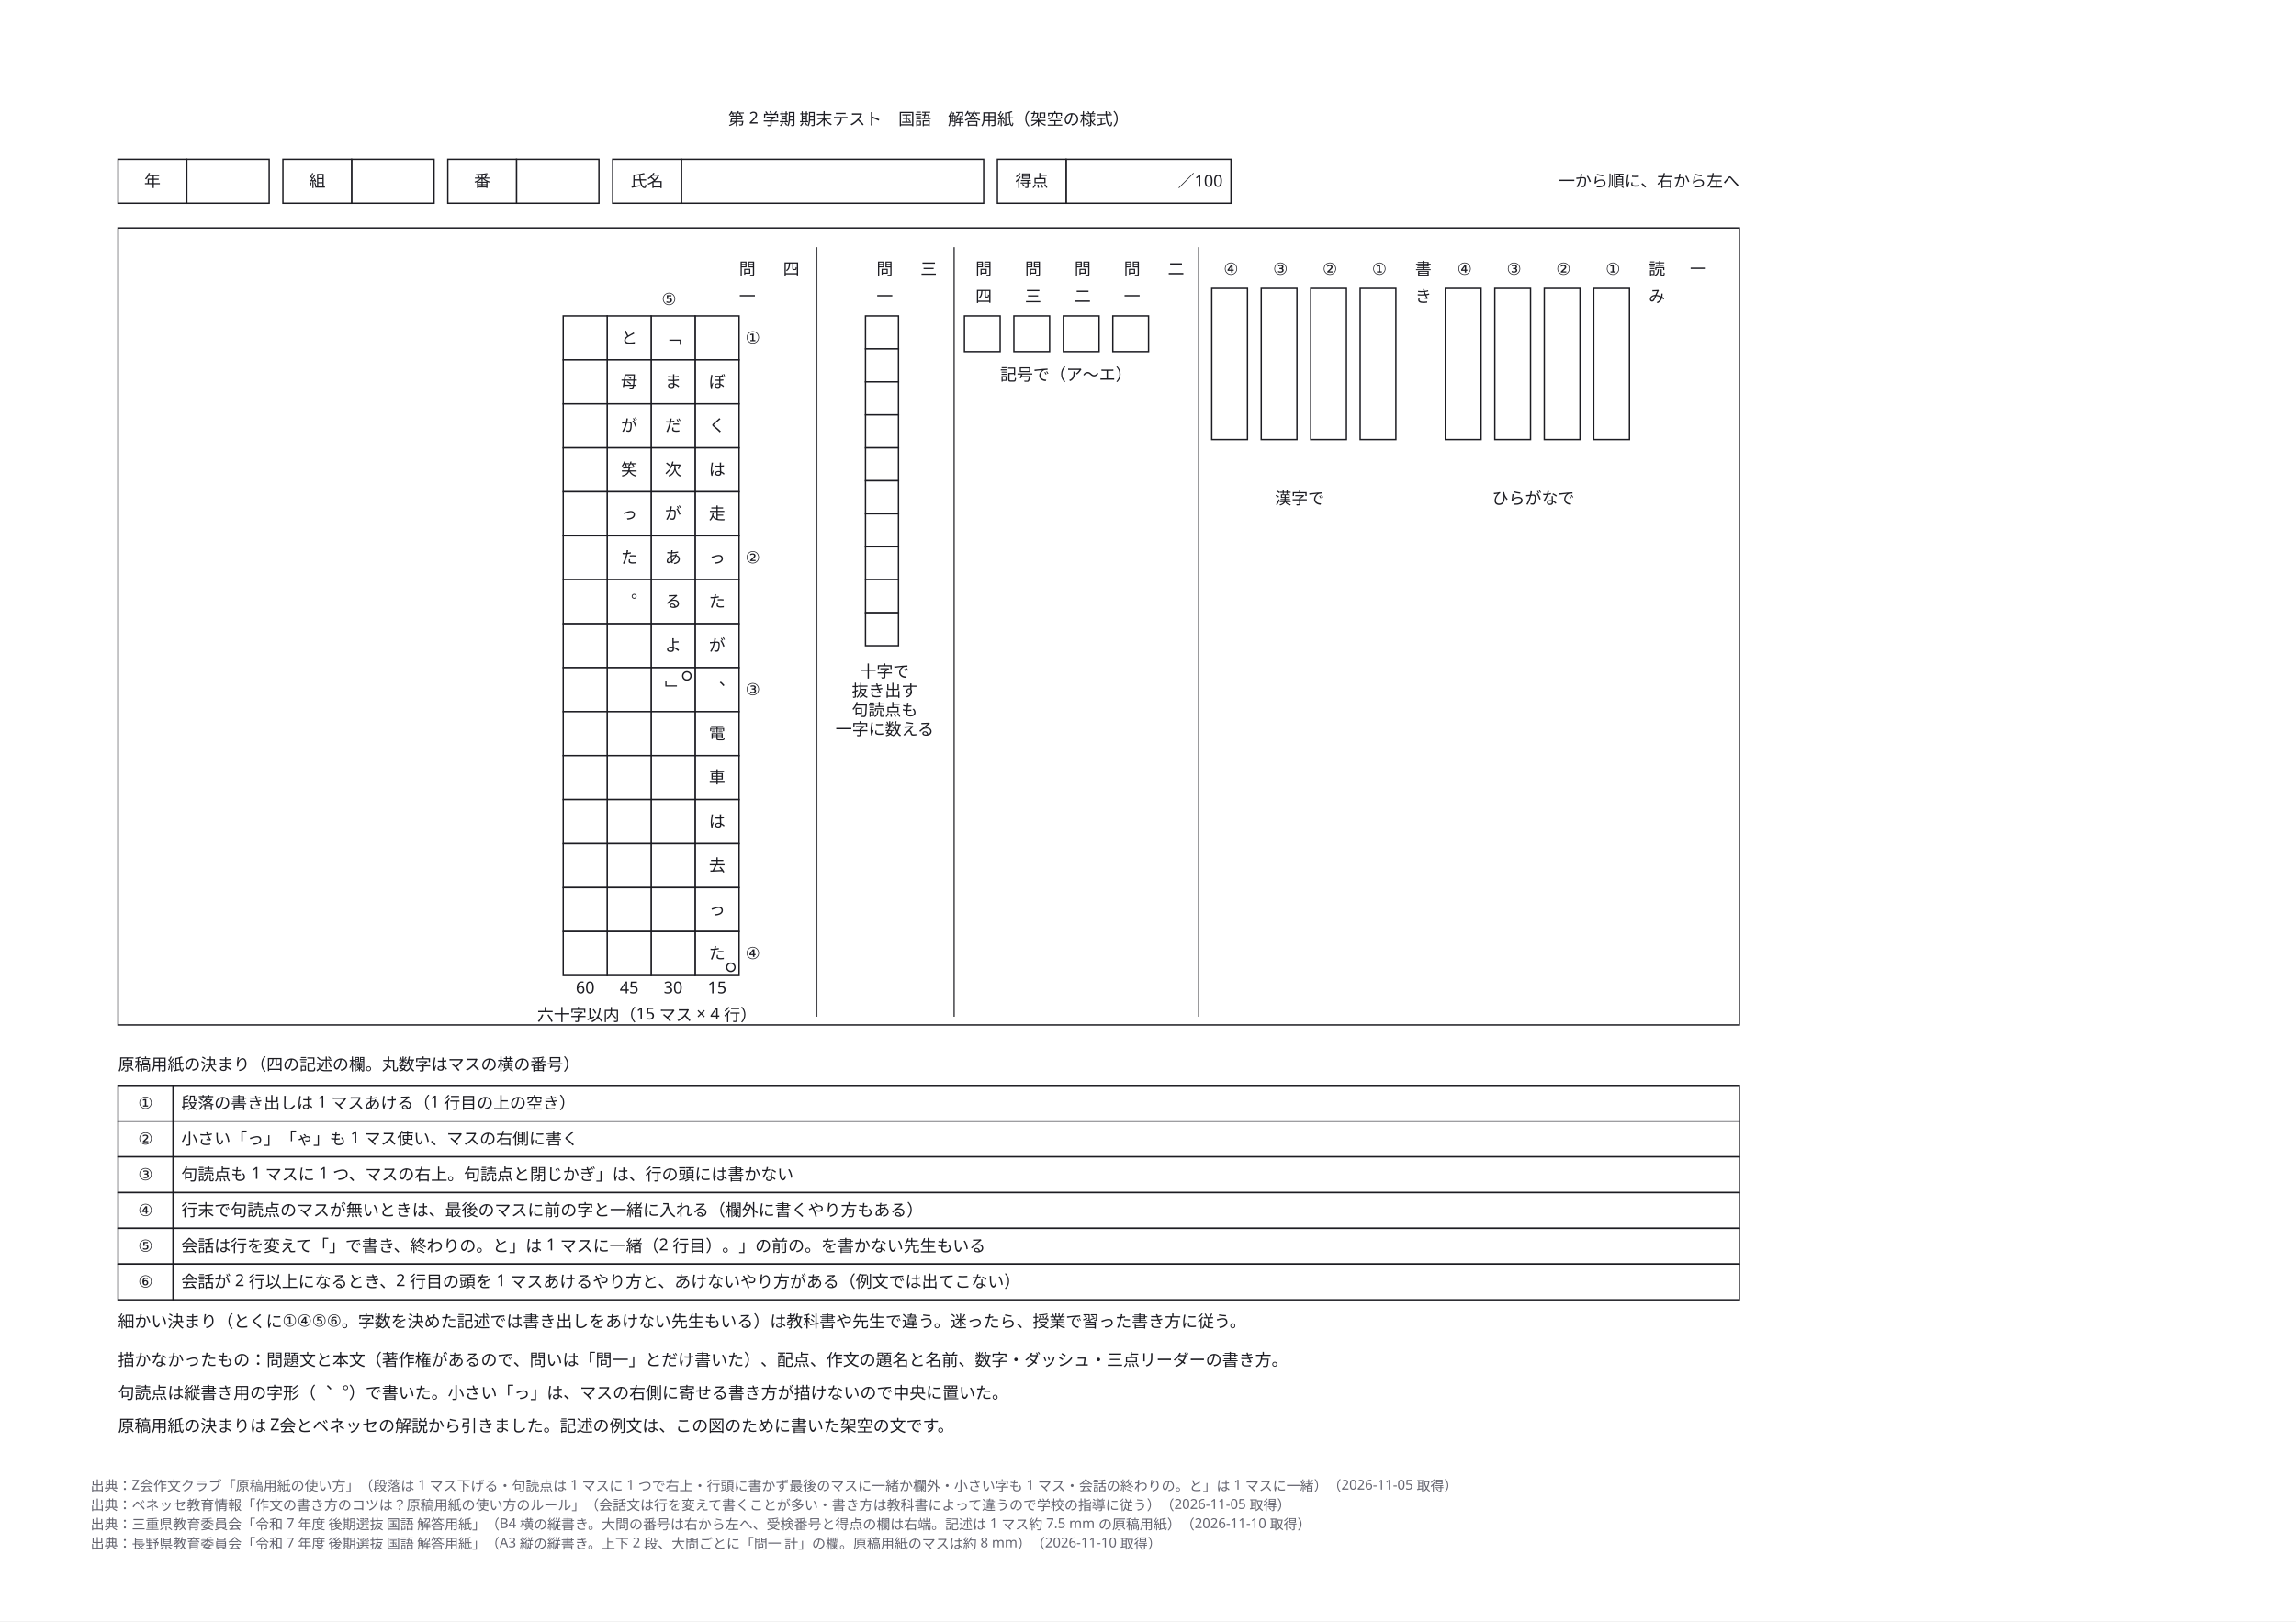
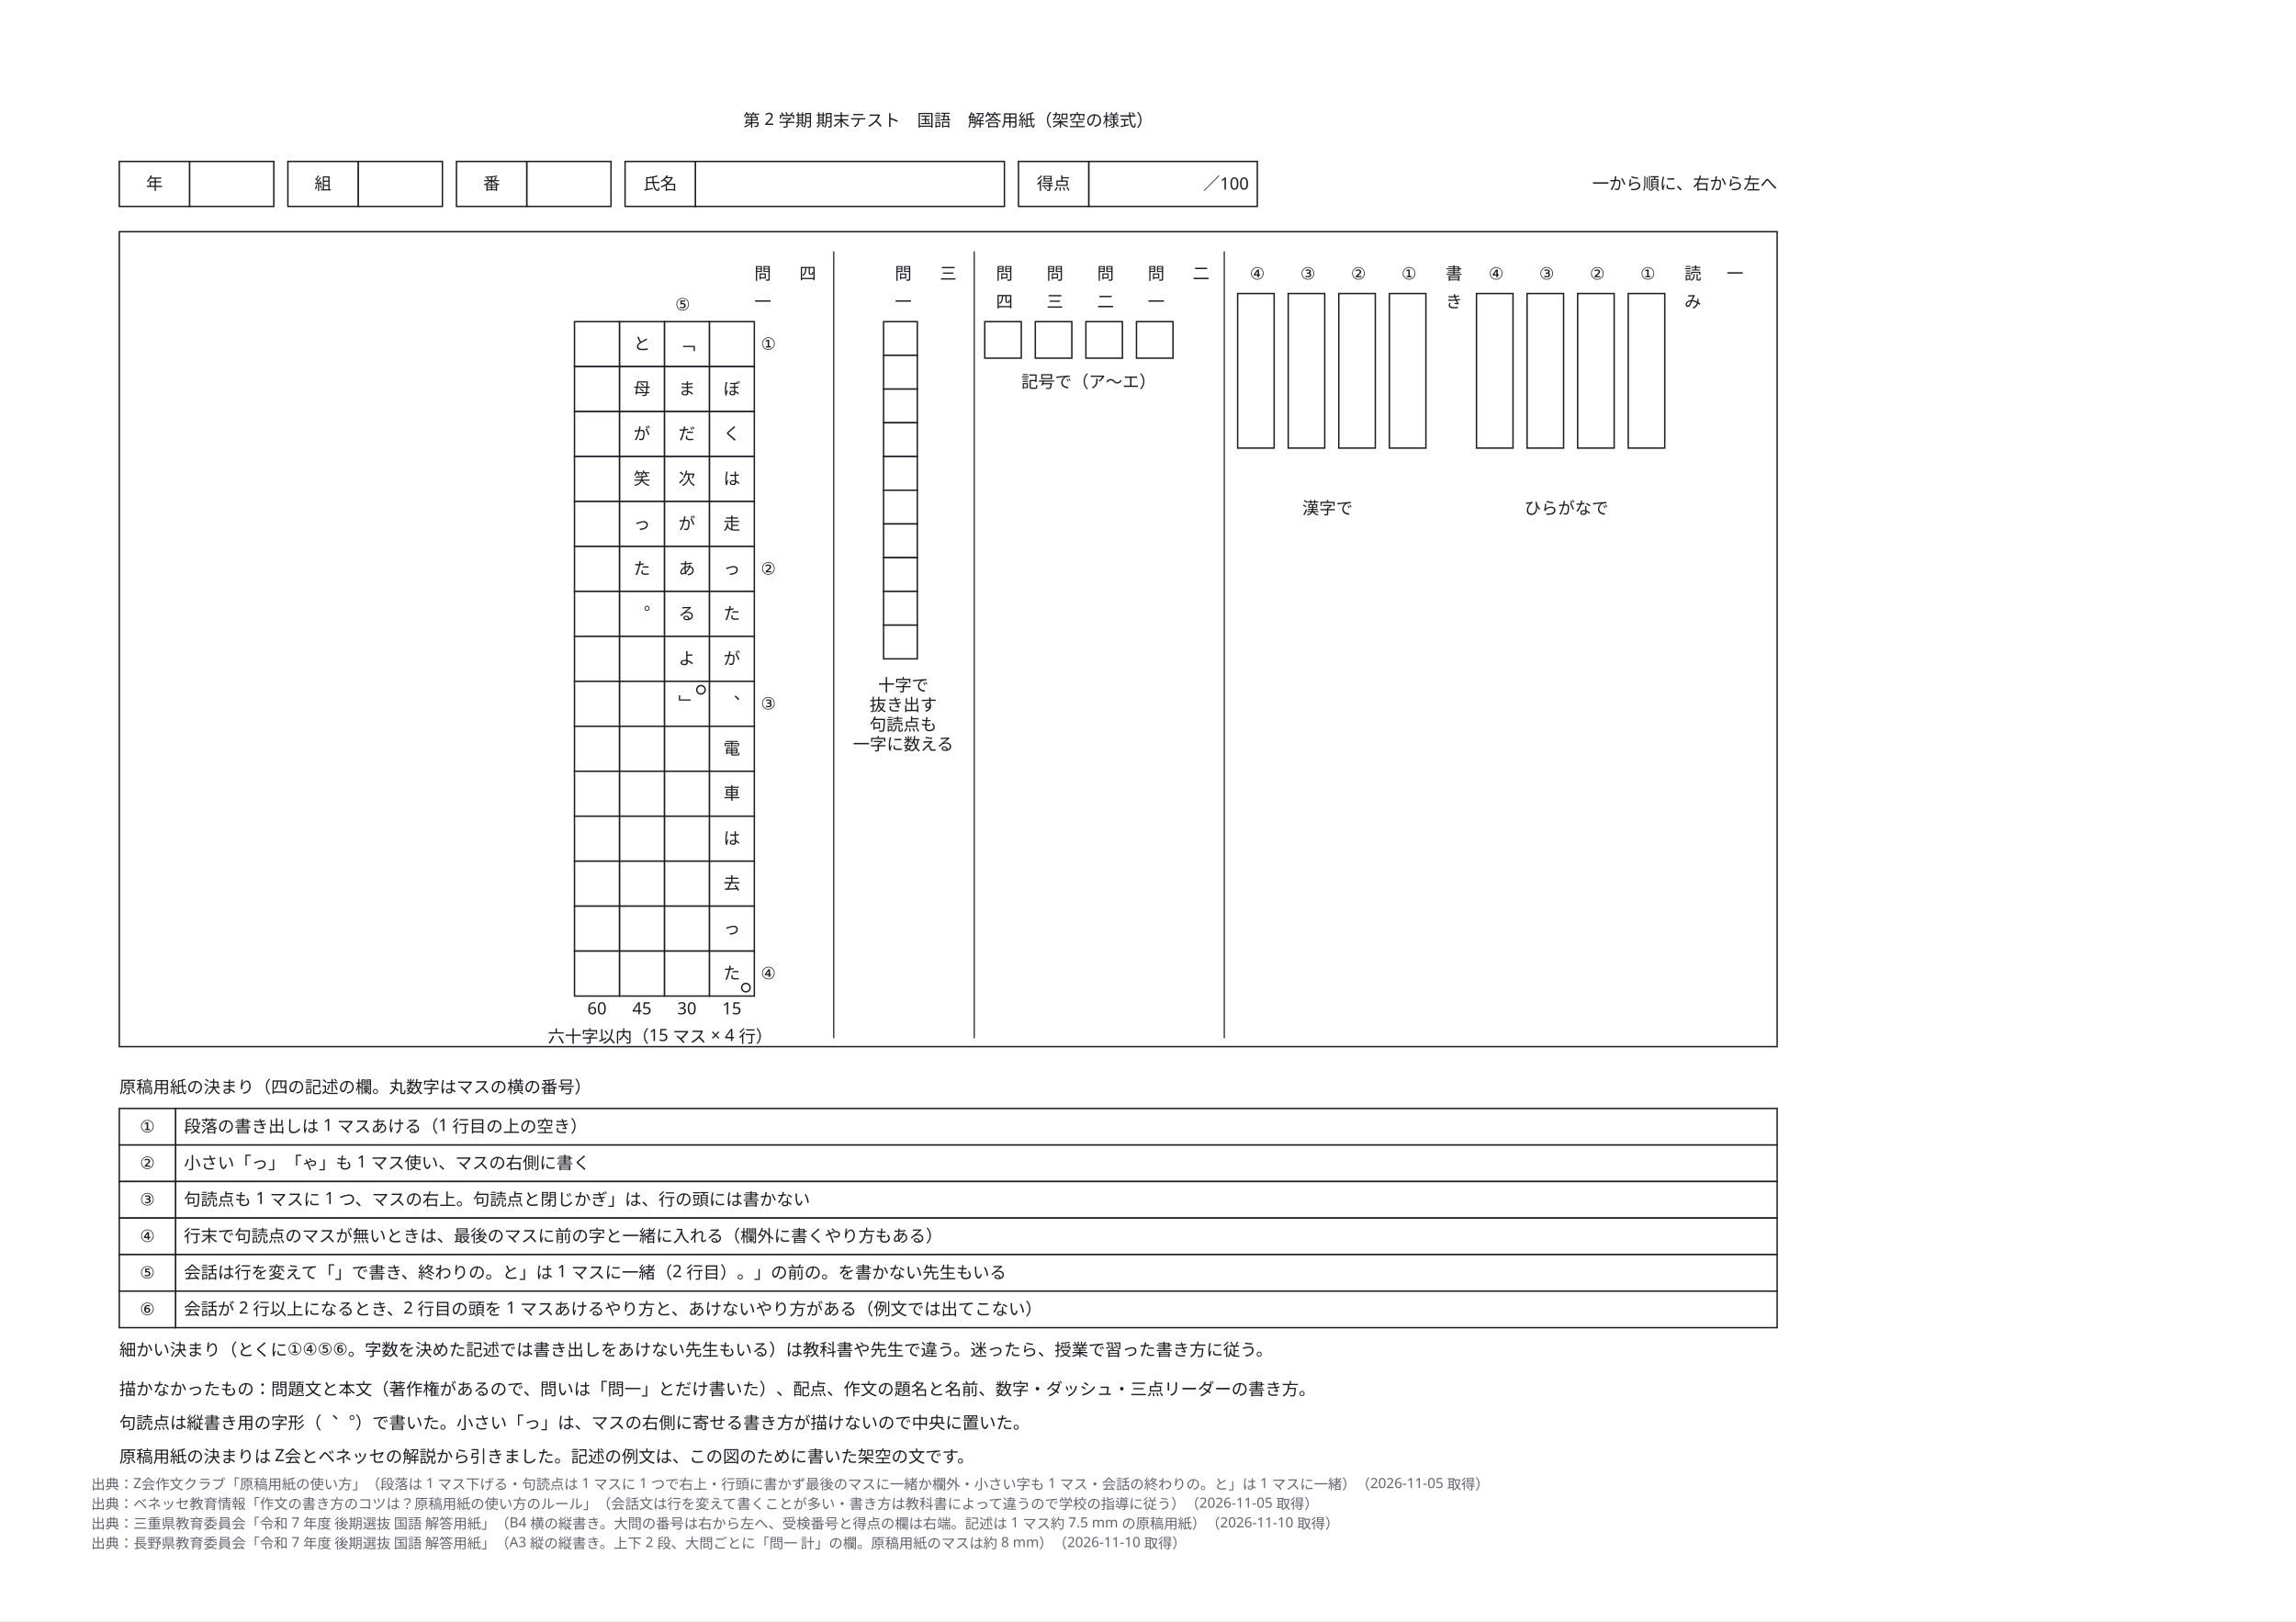
- <svg xmlns="http://www.w3.org/2000/svg" width="364mm" height="257mm" viewBox="-45.9 -45.9 1671 1179.8" data-paper-size="B4" data-paper-orient="landscape" role="img" aria-labelledby="zumen-title-e18e8ef1">
+ <svg xmlns="http://www.w3.org/2000/svg" width="364mm" height="257mm" viewBox="-44.9 -44.9 1634.2 1153.8" data-paper-size="B4" data-paper-orient="landscape" role="img" aria-labelledby="zumen-title-e18e8ef1">
  <defs>
    <marker id="arrow" viewBox="0 0 10 10" refX="9" refY="5" markerWidth="6" markerHeight="6" orient="auto">
      <path d="M 0 0 L 10 5 L 0 10 z" fill="#63636e" />
    </marker>
  </defs>
-   <rect data-paper="1" x="-45.9" y="-45.9" width="1671" height="1179.8" fill="#ffffff" />
+   <rect data-paper="1" x="-44.9" y="-44.9" width="1634.2" height="1153.8" fill="#ffffff" />
  <g data-node="frame" data-pinned="false" data-shape="rect">
    <rect x="40" y="120" width="1180" height="580" fill="#ffffff" stroke="#1c1c22" stroke-width="1" />
  </g>
  <g data-node="rt0" data-pinned="false" data-shape="rect">
    <rect x="80" y="744" width="1140" height="26" fill="#ffffff" stroke="#1c1c22" stroke-width="1" />
  </g>
  <g data-node="rt1" data-pinned="false" data-shape="rect">
    <rect x="80" y="770" width="1140" height="26" fill="#ffffff" stroke="#1c1c22" stroke-width="1" />
  </g>
  <g data-node="rt2" data-pinned="false" data-shape="rect">
    <rect x="80" y="796" width="1140" height="26" fill="#ffffff" stroke="#1c1c22" stroke-width="1" />
  </g>
  <g data-node="rt3" data-pinned="false" data-shape="rect">
    <rect x="80" y="822" width="1140" height="26" fill="#ffffff" stroke="#1c1c22" stroke-width="1" />
  </g>
  <g data-node="rt4" data-pinned="false" data-shape="rect">
    <rect x="80" y="848" width="1140" height="26" fill="#ffffff" stroke="#1c1c22" stroke-width="1" />
  </g>
  <g data-node="rt5" data-pinned="false" data-shape="rect">
    <rect x="80" y="874" width="1140" height="26" fill="#ffffff" stroke="#1c1c22" stroke-width="1" />
  </g>
  <g data-node="title" data-pinned="false" data-shape="rect" />
  <g data-node="rhead" data-pinned="false" data-shape="rect" />
  <g data-node="rvar" data-pinned="false" data-shape="rect" />
  <g data-node="nodraw" data-pinned="false" data-shape="rect" />
  <g data-node="nodraw2" data-pinned="false" data-shape="rect" />
  <g data-node="note2" data-pinned="false" data-shape="rect" />
  <g data-node="hv3" data-pinned="false" data-shape="rect">
    <rect x="450" y="70" width="220" height="32" fill="#ffffff" stroke="#1c1c22" stroke-width="1" />
  </g>
  <g data-node="s3how" data-pinned="false" data-shape="rect" />
  <g data-node="dir" data-pinned="false" data-shape="rect" />
  <g data-node="hv4" data-pinned="false" data-shape="rect">
    <rect x="730" y="70" width="120" height="32" fill="#ffffff" stroke="#1c1c22" stroke-width="1" />
  </g>
  <g data-node="s4how" data-pinned="false" data-shape="rect" />
  <g data-node="s1b00" data-pinned="false" data-shape="rect">
    <rect x="1114" y="164" width="26" height="110" fill="#ffffff" stroke="#1c1c22" stroke-width="1" />
  </g>
  <g data-node="s1b01" data-pinned="false" data-shape="rect">
    <rect x="1078" y="164" width="26" height="110" fill="#ffffff" stroke="#1c1c22" stroke-width="1" />
  </g>
  <g data-node="s1b02" data-pinned="false" data-shape="rect">
    <rect x="1042" y="164" width="26" height="110" fill="#ffffff" stroke="#1c1c22" stroke-width="1" />
  </g>
  <g data-node="s1b03" data-pinned="false" data-shape="rect">
    <rect x="1006" y="164" width="26" height="110" fill="#ffffff" stroke="#1c1c22" stroke-width="1" />
  </g>
  <g data-node="s1b10" data-pinned="false" data-shape="rect">
    <rect x="944" y="164" width="26" height="110" fill="#ffffff" stroke="#1c1c22" stroke-width="1" />
  </g>
  <g data-node="s1b11" data-pinned="false" data-shape="rect">
    <rect x="908" y="164" width="26" height="110" fill="#ffffff" stroke="#1c1c22" stroke-width="1" />
  </g>
  <g data-node="s1b12" data-pinned="false" data-shape="rect">
    <rect x="872" y="164" width="26" height="110" fill="#ffffff" stroke="#1c1c22" stroke-width="1" />
  </g>
  <g data-node="s1b13" data-pinned="false" data-shape="rect">
    <rect x="836" y="164" width="26" height="110" fill="#ffffff" stroke="#1c1c22" stroke-width="1" />
  </g>
  <g data-node="hv0" data-pinned="false" data-shape="rect">
    <rect x="90" y="70" width="60" height="32" fill="#ffffff" stroke="#1c1c22" stroke-width="1" />
  </g>
  <g data-node="hv1" data-pinned="false" data-shape="rect">
    <rect x="210" y="70" width="60" height="32" fill="#ffffff" stroke="#1c1c22" stroke-width="1" />
  </g>
  <g data-node="hv2" data-pinned="false" data-shape="rect">
    <rect x="330" y="70" width="60" height="32" fill="#ffffff" stroke="#1c1c22" stroke-width="1" />
  </g>
  <g data-node="s1how0" data-pinned="false" data-shape="rect" />
  <g data-node="s1how1" data-pinned="false" data-shape="rect" />
  <g data-node="s2how" data-pinned="false" data-shape="rect" />
  <g data-node="hk0" data-pinned="false" data-shape="rect">
    <rect x="40" y="70" width="50" height="32" fill="#ffffff" stroke="#1c1c22" stroke-width="1" />
  </g>
  <g data-node="hk1" data-pinned="false" data-shape="rect">
    <rect x="160" y="70" width="50" height="32" fill="#ffffff" stroke="#1c1c22" stroke-width="1" />
  </g>
  <g data-node="hk2" data-pinned="false" data-shape="rect">
    <rect x="280" y="70" width="50" height="32" fill="#ffffff" stroke="#1c1c22" stroke-width="1" />
  </g>
  <g data-node="hk3" data-pinned="false" data-shape="rect">
    <rect x="400" y="70" width="50" height="32" fill="#ffffff" stroke="#1c1c22" stroke-width="1" />
  </g>
  <g data-node="hk4" data-pinned="false" data-shape="rect">
    <rect x="680" y="70" width="50" height="32" fill="#ffffff" stroke="#1c1c22" stroke-width="1" />
  </g>
  <g data-node="rn0" data-pinned="false" data-shape="rect">
    <rect x="40" y="744" width="40" height="26" fill="#ffffff" stroke="#1c1c22" stroke-width="1" />
  </g>
  <g data-node="rn1" data-pinned="false" data-shape="rect">
    <rect x="40" y="770" width="40" height="26" fill="#ffffff" stroke="#1c1c22" stroke-width="1" />
  </g>
  <g data-node="rn2" data-pinned="false" data-shape="rect">
    <rect x="40" y="796" width="40" height="26" fill="#ffffff" stroke="#1c1c22" stroke-width="1" />
  </g>
  <g data-node="rn3" data-pinned="false" data-shape="rect">
    <rect x="40" y="822" width="40" height="26" fill="#ffffff" stroke="#1c1c22" stroke-width="1" />
  </g>
  <g data-node="rn4" data-pinned="false" data-shape="rect">
    <rect x="40" y="848" width="40" height="26" fill="#ffffff" stroke="#1c1c22" stroke-width="1" />
  </g>
  <g data-node="rn5" data-pinned="false" data-shape="rect">
    <rect x="40" y="874" width="40" height="26" fill="#ffffff" stroke="#1c1c22" stroke-width="1" />
  </g>
  <g data-node="g0_0" data-pinned="false" data-shape="rect">
    <rect x="460" y="184" width="32" height="32" fill="#ffffff" stroke="#1c1c22" stroke-width="1" />
  </g>
  <g data-node="g0_1" data-pinned="false" data-shape="rect">
    <rect x="460" y="216" width="32" height="32" fill="#ffffff" stroke="#1c1c22" stroke-width="1" />
  </g>
  <g data-node="g0_2" data-pinned="false" data-shape="rect">
    <rect x="460" y="248" width="32" height="32" fill="#ffffff" stroke="#1c1c22" stroke-width="1" />
  </g>
  <g data-node="g0_3" data-pinned="false" data-shape="rect">
    <rect x="460" y="280" width="32" height="32" fill="#ffffff" stroke="#1c1c22" stroke-width="1" />
  </g>
  <g data-node="g0_4" data-pinned="false" data-shape="rect">
    <rect x="460" y="312" width="32" height="32" fill="#ffffff" stroke="#1c1c22" stroke-width="1" />
  </g>
  <g data-node="g0_5" data-pinned="false" data-shape="rect">
    <rect x="460" y="344" width="32" height="32" fill="#ffffff" stroke="#1c1c22" stroke-width="1" />
  </g>
  <g data-node="g0_6" data-pinned="false" data-shape="rect">
    <rect x="460" y="376" width="32" height="32" fill="#ffffff" stroke="#1c1c22" stroke-width="1" />
  </g>
  <g data-node="g0_7" data-pinned="false" data-shape="rect">
    <rect x="460" y="408" width="32" height="32" fill="#ffffff" stroke="#1c1c22" stroke-width="1" />
  </g>
  <g data-node="g0_8" data-pinned="false" data-shape="rect">
    <rect x="460" y="440" width="32" height="32" fill="#ffffff" stroke="#1c1c22" stroke-width="1" />
  </g>
  <g data-node="g0_9" data-pinned="false" data-shape="rect">
    <rect x="460" y="472" width="32" height="32" fill="#ffffff" stroke="#1c1c22" stroke-width="1" />
  </g>
  <g data-node="g0_10" data-pinned="false" data-shape="rect">
    <rect x="460" y="504" width="32" height="32" fill="#ffffff" stroke="#1c1c22" stroke-width="1" />
  </g>
  <g data-node="g0_11" data-pinned="false" data-shape="rect">
    <rect x="460" y="536" width="32" height="32" fill="#ffffff" stroke="#1c1c22" stroke-width="1" />
  </g>
  <g data-node="g0_12" data-pinned="false" data-shape="rect">
    <rect x="460" y="568" width="32" height="32" fill="#ffffff" stroke="#1c1c22" stroke-width="1" />
  </g>
  <g data-node="g0_13" data-pinned="false" data-shape="rect">
    <rect x="460" y="600" width="32" height="32" fill="#ffffff" stroke="#1c1c22" stroke-width="1" />
  </g>
  <g data-node="g0_14" data-pinned="false" data-shape="rect">
    <rect x="460" y="632" width="32" height="32" fill="#ffffff" stroke="#1c1c22" stroke-width="1" />
  </g>
  <g data-node="g1_0" data-pinned="false" data-shape="rect">
    <rect x="428" y="184" width="32" height="32" fill="#ffffff" stroke="#1c1c22" stroke-width="1" />
  </g>
  <g data-node="g1_1" data-pinned="false" data-shape="rect">
    <rect x="428" y="216" width="32" height="32" fill="#ffffff" stroke="#1c1c22" stroke-width="1" />
  </g>
  <g data-node="g1_2" data-pinned="false" data-shape="rect">
    <rect x="428" y="248" width="32" height="32" fill="#ffffff" stroke="#1c1c22" stroke-width="1" />
  </g>
  <g data-node="g1_3" data-pinned="false" data-shape="rect">
    <rect x="428" y="280" width="32" height="32" fill="#ffffff" stroke="#1c1c22" stroke-width="1" />
  </g>
  <g data-node="g1_4" data-pinned="false" data-shape="rect">
    <rect x="428" y="312" width="32" height="32" fill="#ffffff" stroke="#1c1c22" stroke-width="1" />
  </g>
  <g data-node="g1_5" data-pinned="false" data-shape="rect">
    <rect x="428" y="344" width="32" height="32" fill="#ffffff" stroke="#1c1c22" stroke-width="1" />
  </g>
  <g data-node="g1_6" data-pinned="false" data-shape="rect">
    <rect x="428" y="376" width="32" height="32" fill="#ffffff" stroke="#1c1c22" stroke-width="1" />
  </g>
  <g data-node="g1_7" data-pinned="false" data-shape="rect">
    <rect x="428" y="408" width="32" height="32" fill="#ffffff" stroke="#1c1c22" stroke-width="1" />
  </g>
  <g data-node="g1_8" data-pinned="false" data-shape="rect">
    <rect x="428" y="440" width="32" height="32" fill="#ffffff" stroke="#1c1c22" stroke-width="1" />
  </g>
  <g data-node="g1_9" data-pinned="false" data-shape="rect">
    <rect x="428" y="472" width="32" height="32" fill="#ffffff" stroke="#1c1c22" stroke-width="1" />
  </g>
  <g data-node="g1_10" data-pinned="false" data-shape="rect">
    <rect x="428" y="504" width="32" height="32" fill="#ffffff" stroke="#1c1c22" stroke-width="1" />
  </g>
  <g data-node="g1_11" data-pinned="false" data-shape="rect">
    <rect x="428" y="536" width="32" height="32" fill="#ffffff" stroke="#1c1c22" stroke-width="1" />
  </g>
  <g data-node="g1_12" data-pinned="false" data-shape="rect">
    <rect x="428" y="568" width="32" height="32" fill="#ffffff" stroke="#1c1c22" stroke-width="1" />
  </g>
  <g data-node="g1_13" data-pinned="false" data-shape="rect">
    <rect x="428" y="600" width="32" height="32" fill="#ffffff" stroke="#1c1c22" stroke-width="1" />
  </g>
  <g data-node="g1_14" data-pinned="false" data-shape="rect">
    <rect x="428" y="632" width="32" height="32" fill="#ffffff" stroke="#1c1c22" stroke-width="1" />
  </g>
  <g data-node="g2_0" data-pinned="false" data-shape="rect">
    <rect x="396" y="184" width="32" height="32" fill="#ffffff" stroke="#1c1c22" stroke-width="1" />
  </g>
  <g data-node="g2_1" data-pinned="false" data-shape="rect">
    <rect x="396" y="216" width="32" height="32" fill="#ffffff" stroke="#1c1c22" stroke-width="1" />
  </g>
  <g data-node="g2_2" data-pinned="false" data-shape="rect">
    <rect x="396" y="248" width="32" height="32" fill="#ffffff" stroke="#1c1c22" stroke-width="1" />
  </g>
  <g data-node="g2_3" data-pinned="false" data-shape="rect">
    <rect x="396" y="280" width="32" height="32" fill="#ffffff" stroke="#1c1c22" stroke-width="1" />
  </g>
  <g data-node="g2_4" data-pinned="false" data-shape="rect">
    <rect x="396" y="312" width="32" height="32" fill="#ffffff" stroke="#1c1c22" stroke-width="1" />
  </g>
  <g data-node="g2_5" data-pinned="false" data-shape="rect">
    <rect x="396" y="344" width="32" height="32" fill="#ffffff" stroke="#1c1c22" stroke-width="1" />
  </g>
  <g data-node="g2_6" data-pinned="false" data-shape="rect">
    <rect x="396" y="376" width="32" height="32" fill="#ffffff" stroke="#1c1c22" stroke-width="1" />
  </g>
  <g data-node="g2_7" data-pinned="false" data-shape="rect">
    <rect x="396" y="408" width="32" height="32" fill="#ffffff" stroke="#1c1c22" stroke-width="1" />
  </g>
  <g data-node="g2_8" data-pinned="false" data-shape="rect">
    <rect x="396" y="440" width="32" height="32" fill="#ffffff" stroke="#1c1c22" stroke-width="1" />
  </g>
  <g data-node="g2_9" data-pinned="false" data-shape="rect">
    <rect x="396" y="472" width="32" height="32" fill="#ffffff" stroke="#1c1c22" stroke-width="1" />
  </g>
  <g data-node="g2_10" data-pinned="false" data-shape="rect">
    <rect x="396" y="504" width="32" height="32" fill="#ffffff" stroke="#1c1c22" stroke-width="1" />
  </g>
  <g data-node="g2_11" data-pinned="false" data-shape="rect">
    <rect x="396" y="536" width="32" height="32" fill="#ffffff" stroke="#1c1c22" stroke-width="1" />
  </g>
  <g data-node="g2_12" data-pinned="false" data-shape="rect">
    <rect x="396" y="568" width="32" height="32" fill="#ffffff" stroke="#1c1c22" stroke-width="1" />
  </g>
  <g data-node="g2_13" data-pinned="false" data-shape="rect">
    <rect x="396" y="600" width="32" height="32" fill="#ffffff" stroke="#1c1c22" stroke-width="1" />
  </g>
  <g data-node="g2_14" data-pinned="false" data-shape="rect">
    <rect x="396" y="632" width="32" height="32" fill="#ffffff" stroke="#1c1c22" stroke-width="1" />
  </g>
  <g data-node="g3_0" data-pinned="false" data-shape="rect">
    <rect x="364" y="184" width="32" height="32" fill="#ffffff" stroke="#1c1c22" stroke-width="1" />
  </g>
  <g data-node="g3_1" data-pinned="false" data-shape="rect">
    <rect x="364" y="216" width="32" height="32" fill="#ffffff" stroke="#1c1c22" stroke-width="1" />
  </g>
  <g data-node="g3_2" data-pinned="false" data-shape="rect">
    <rect x="364" y="248" width="32" height="32" fill="#ffffff" stroke="#1c1c22" stroke-width="1" />
  </g>
  <g data-node="g3_3" data-pinned="false" data-shape="rect">
    <rect x="364" y="280" width="32" height="32" fill="#ffffff" stroke="#1c1c22" stroke-width="1" />
  </g>
  <g data-node="g3_4" data-pinned="false" data-shape="rect">
    <rect x="364" y="312" width="32" height="32" fill="#ffffff" stroke="#1c1c22" stroke-width="1" />
  </g>
  <g data-node="g3_5" data-pinned="false" data-shape="rect">
    <rect x="364" y="344" width="32" height="32" fill="#ffffff" stroke="#1c1c22" stroke-width="1" />
  </g>
  <g data-node="g3_6" data-pinned="false" data-shape="rect">
    <rect x="364" y="376" width="32" height="32" fill="#ffffff" stroke="#1c1c22" stroke-width="1" />
  </g>
  <g data-node="g3_7" data-pinned="false" data-shape="rect">
    <rect x="364" y="408" width="32" height="32" fill="#ffffff" stroke="#1c1c22" stroke-width="1" />
  </g>
  <g data-node="g3_8" data-pinned="false" data-shape="rect">
    <rect x="364" y="440" width="32" height="32" fill="#ffffff" stroke="#1c1c22" stroke-width="1" />
  </g>
  <g data-node="g3_9" data-pinned="false" data-shape="rect">
    <rect x="364" y="472" width="32" height="32" fill="#ffffff" stroke="#1c1c22" stroke-width="1" />
  </g>
  <g data-node="g3_10" data-pinned="false" data-shape="rect">
    <rect x="364" y="504" width="32" height="32" fill="#ffffff" stroke="#1c1c22" stroke-width="1" />
  </g>
  <g data-node="g3_11" data-pinned="false" data-shape="rect">
    <rect x="364" y="536" width="32" height="32" fill="#ffffff" stroke="#1c1c22" stroke-width="1" />
  </g>
  <g data-node="g3_12" data-pinned="false" data-shape="rect">
    <rect x="364" y="568" width="32" height="32" fill="#ffffff" stroke="#1c1c22" stroke-width="1" />
  </g>
  <g data-node="g3_13" data-pinned="false" data-shape="rect">
    <rect x="364" y="600" width="32" height="32" fill="#ffffff" stroke="#1c1c22" stroke-width="1" />
  </g>
  <g data-node="g3_14" data-pinned="false" data-shape="rect">
    <rect x="364" y="632" width="32" height="32" fill="#ffffff" stroke="#1c1c22" stroke-width="1" />
  </g>
  <g data-node="s2b0" data-pinned="false" data-shape="rect">
    <rect x="764" y="184" width="26" height="26" fill="#ffffff" stroke="#1c1c22" stroke-width="1" />
  </g>
  <g data-node="s2b1" data-pinned="false" data-shape="rect">
    <rect x="728" y="184" width="26" height="26" fill="#ffffff" stroke="#1c1c22" stroke-width="1" />
  </g>
  <g data-node="s2b2" data-pinned="false" data-shape="rect">
    <rect x="692" y="184" width="26" height="26" fill="#ffffff" stroke="#1c1c22" stroke-width="1" />
  </g>
  <g data-node="s2b3" data-pinned="false" data-shape="rect">
    <rect x="656" y="184" width="26" height="26" fill="#ffffff" stroke="#1c1c22" stroke-width="1" />
  </g>
  <g data-node="sep0" data-pinned="false" data-shape="rect">
    <rect x="826" y="134" width="1" height="560" fill="#1c1c22" fill-opacity="0.82" />
  </g>
  <g data-node="sep1" data-pinned="false" data-shape="rect">
    <rect x="648" y="134" width="1" height="560" fill="#1c1c22" fill-opacity="0.82" />
  </g>
  <g data-node="sep2" data-pinned="false" data-shape="rect">
    <rect x="548" y="134" width="1" height="560" fill="#1c1c22" fill-opacity="0.82" />
  </g>
  <g data-node="s3m0" data-pinned="false" data-shape="rect">
    <rect x="584" y="184" width="24" height="24" fill="#ffffff" stroke="#1c1c22" stroke-width="1" />
  </g>
  <g data-node="s3m1" data-pinned="false" data-shape="rect">
    <rect x="584" y="208" width="24" height="24" fill="#ffffff" stroke="#1c1c22" stroke-width="1" />
  </g>
  <g data-node="s3m2" data-pinned="false" data-shape="rect">
    <rect x="584" y="232" width="24" height="24" fill="#ffffff" stroke="#1c1c22" stroke-width="1" />
  </g>
  <g data-node="s3m3" data-pinned="false" data-shape="rect">
    <rect x="584" y="256" width="24" height="24" fill="#ffffff" stroke="#1c1c22" stroke-width="1" />
  </g>
  <g data-node="s3m4" data-pinned="false" data-shape="rect">
    <rect x="584" y="280" width="24" height="24" fill="#ffffff" stroke="#1c1c22" stroke-width="1" />
  </g>
  <g data-node="s3m5" data-pinned="false" data-shape="rect">
    <rect x="584" y="304" width="24" height="24" fill="#ffffff" stroke="#1c1c22" stroke-width="1" />
  </g>
  <g data-node="s3m6" data-pinned="false" data-shape="rect">
    <rect x="584" y="328" width="24" height="24" fill="#ffffff" stroke="#1c1c22" stroke-width="1" />
  </g>
  <g data-node="s3m7" data-pinned="false" data-shape="rect">
    <rect x="584" y="352" width="24" height="24" fill="#ffffff" stroke="#1c1c22" stroke-width="1" />
  </g>
  <g data-node="s3m8" data-pinned="false" data-shape="rect">
    <rect x="584" y="376" width="24" height="24" fill="#ffffff" stroke="#1c1c22" stroke-width="1" />
  </g>
  <g data-node="s3m9" data-pinned="false" data-shape="rect">
    <rect x="584" y="400" width="24" height="24" fill="#ffffff" stroke="#1c1c22" stroke-width="1" />
  </g>
  <g data-node="total15" data-pinned="false" data-shape="rect" />
  <g data-node="total30" data-pinned="false" data-shape="rect" />
  <g data-node="total45" data-pinned="false" data-shape="rect" />
  <g data-node="total60" data-pinned="false" data-shape="rect" />
  <g data-node="s1_0" data-pinned="false" data-shape="rect" />
  <g data-node="s1k0_0" data-pinned="false" data-shape="rect" />
  <g data-node="s1k0_1" data-pinned="false" data-shape="rect" />
  <g data-node="s1n00_0" data-pinned="false" data-shape="rect" />
  <g data-node="s1n01_0" data-pinned="false" data-shape="rect" />
  <g data-node="s1n02_0" data-pinned="false" data-shape="rect" />
  <g data-node="s1n03_0" data-pinned="false" data-shape="rect" />
  <g data-node="s1k1_0" data-pinned="false" data-shape="rect" />
  <g data-node="s1k1_1" data-pinned="false" data-shape="rect" />
  <g data-node="s1n10_0" data-pinned="false" data-shape="rect" />
  <g data-node="s1n11_0" data-pinned="false" data-shape="rect" />
  <g data-node="s1n12_0" data-pinned="false" data-shape="rect" />
  <g data-node="s1n13_0" data-pinned="false" data-shape="rect" />
  <g data-node="s2_0" data-pinned="false" data-shape="rect" />
  <g data-node="s2n0_0" data-pinned="false" data-shape="rect" />
  <g data-node="s2n0_1" data-pinned="false" data-shape="rect" />
  <g data-node="s2n1_0" data-pinned="false" data-shape="rect" />
  <g data-node="s2n1_1" data-pinned="false" data-shape="rect" />
  <g data-node="s2n2_0" data-pinned="false" data-shape="rect" />
  <g data-node="s2n2_1" data-pinned="false" data-shape="rect" />
  <g data-node="s2n3_0" data-pinned="false" data-shape="rect" />
  <g data-node="s2n3_1" data-pinned="false" data-shape="rect" />
  <g data-node="s3_0" data-pinned="false" data-shape="rect" />
  <g data-node="s3n_0" data-pinned="false" data-shape="rect" />
  <g data-node="s3n_1" data-pinned="false" data-shape="rect" />
  <g data-node="s4_0" data-pinned="false" data-shape="rect" />
  <g data-node="s4n_0" data-pinned="false" data-shape="rect" />
  <g data-node="s4n_1" data-pinned="false" data-shape="rect" />
  <g data-node="c1" data-pinned="false" data-shape="rect" />
  <g data-node="c2" data-pinned="false" data-shape="rect" />
  <g data-node="c3" data-pinned="false" data-shape="rect" />
  <g data-node="c4" data-pinned="false" data-shape="rect" />
  <g data-node="c5" data-pinned="false" data-shape="rect" />
  <g data-node="dot_end" data-pinned="false" data-shape="rect">
    <circle cx="486" cy="658" r="3" fill="#ffffff" stroke="#1c1c22" stroke-width="1" />
  </g>
  <g data-node="dot_kagi" data-pinned="false" data-shape="rect">
    <circle cx="454" cy="446" r="3" fill="#ffffff" stroke="#1c1c22" stroke-width="1" />
  </g>
  <g data-name="rt0">
    <text x="86" y="761" text-anchor="start" font-family="sans-serif" font-size="12" fill="#1c1c22">段落の書き出しは 1 マスあける（1 行目の上の空き）</text>
  </g>
  <g data-name="rt1">
    <text x="86" y="787" text-anchor="start" font-family="sans-serif" font-size="12" fill="#1c1c22">小さい「っ」「ゃ」も 1 マス使い、マスの右側に書く</text>
  </g>
  <g data-name="rt2">
    <text x="86" y="813" text-anchor="start" font-family="sans-serif" font-size="12" fill="#1c1c22">句読点も 1 マスに 1 つ、マスの右上。句読点と閉じかぎ」は、行の頭には書かない</text>
  </g>
  <g data-name="rt3">
    <text x="86" y="839" text-anchor="start" font-family="sans-serif" font-size="12" fill="#1c1c22">行末で句読点のマスが無いときは、最後のマスに前の字と一緒に入れる（欄外に書くやり方もある）</text>
  </g>
  <g data-name="rt4">
    <text x="86" y="865" text-anchor="start" font-family="sans-serif" font-size="12" fill="#1c1c22">会話は行を変えて「」で書き、終わりの。と」は 1 マスに一緒（2 行目）。」の前の。を書かない先生もいる</text>
  </g>
  <g data-name="rt5">
    <text x="86" y="891" text-anchor="start" font-family="sans-serif" font-size="12" fill="#1c1c22">会話が 2 行以上になるとき、2 行目の頭を 1 マスあけるやり方と、あけないやり方がある（例文では出てこない）</text>
  </g>
  <g data-name="title">
    <text x="630" y="45" text-anchor="middle" font-family="sans-serif" font-size="12" fill="#1c1c22">第 2 学期 期末テスト　国語　解答用紙（架空の様式）</text>
  </g>
  <g data-name="rhead">
    <text x="40" y="733" text-anchor="start" font-family="sans-serif" font-size="12" fill="#1c1c22">原稿用紙の決まり（四の記述の欄。丸数字はマスの横の番号）</text>
  </g>
  <g data-name="rvar">
    <text x="40" y="920" text-anchor="start" font-family="sans-serif" font-size="12" fill="#1c1c22">細かい決まり（とくに①④⑤⑥。字数を決めた記述では書き出しをあけない先生もいる）は教科書や先生で違う。迷ったら、授業で習った書き方に従う。</text>
  </g>
  <g data-name="nodraw">
    <text x="40" y="948" text-anchor="start" font-family="sans-serif" font-size="12" fill="#1c1c22">描かなかったもの：問題文と本文（著作権があるので、問いは「問一」とだけ書いた）、配点、作文の題名と名前、数字・ダッシュ・三点リーダーの書き方。</text>
  </g>
  <g data-name="nodraw2">
    <text x="40" y="972" text-anchor="start" font-family="sans-serif" font-size="12" fill="#1c1c22">句読点は縦書き用の字形（︑︒）で書いた。小さい「っ」は、マスの右側に寄せる書き方が描けないので中央に置いた。</text>
  </g>
  <g data-name="note2">
    <text x="40" y="996" text-anchor="start" font-family="sans-serif" font-size="12" fill="#1c1c22">原稿用紙の決まりは Z会とベネッセの解説から引きました。記述の例文は、この図のために書いた架空の文です。</text>
  </g>
  <g data-name="s3how">
    <text x="598" y="447" text-anchor="middle" font-family="sans-serif" font-size="12" fill="#1c1c22">十字で</text>
    <text x="598" y="461" text-anchor="middle" font-family="sans-serif" font-size="12" fill="#1c1c22">抜き出す</text>
    <text x="598" y="475" text-anchor="middle" font-family="sans-serif" font-size="12" fill="#1c1c22">句読点も</text>
    <text x="598" y="489" text-anchor="middle" font-family="sans-serif" font-size="12" fill="#1c1c22">一字に数える</text>
  </g>
  <g data-name="dir">
    <text x="1220" y="90" text-anchor="end" font-family="sans-serif" font-size="12" fill="#1c1c22">一から順に、右から左へ</text>
  </g>
  <g data-name="hv4">
    <text x="844" y="90" text-anchor="end" font-family="sans-serif" font-size="12" fill="#1c1c22">／100</text>
  </g>
  <g data-name="s4how">
    <text x="425" y="697" text-anchor="middle" font-family="sans-serif" font-size="12" fill="#1c1c22">六十字以内（15 マス × 4 行）</text>
  </g>
  <g data-name="s1how0">
    <text x="1070" y="321" text-anchor="middle" font-family="sans-serif" font-size="12" fill="#1c1c22">ひらがなで</text>
  </g>
  <g data-name="s1how1">
    <text x="900" y="321" text-anchor="middle" font-family="sans-serif" font-size="12" fill="#1c1c22">漢字で</text>
  </g>
  <g data-name="s2how">
    <text x="730" y="231" text-anchor="middle" font-family="sans-serif" font-size="12" fill="#1c1c22">記号で（ア〜エ）</text>
  </g>
  <g data-name="hk0">
    <text x="65" y="90" text-anchor="middle" font-family="sans-serif" font-size="12" fill="#1c1c22">年</text>
  </g>
  <g data-name="hk1">
    <text x="185" y="90" text-anchor="middle" font-family="sans-serif" font-size="12" fill="#1c1c22">組</text>
  </g>
  <g data-name="hk2">
    <text x="305" y="90" text-anchor="middle" font-family="sans-serif" font-size="12" fill="#1c1c22">番</text>
  </g>
  <g data-name="hk3">
    <text x="425" y="90" text-anchor="middle" font-family="sans-serif" font-size="12" fill="#1c1c22">氏名</text>
  </g>
  <g data-name="hk4">
    <text x="705" y="90" text-anchor="middle" font-family="sans-serif" font-size="12" fill="#1c1c22">得点</text>
  </g>
  <g data-name="rn0">
    <text x="60" y="761" text-anchor="middle" font-family="sans-serif" font-size="12" fill="#1c1c22">①</text>
  </g>
  <g data-name="rn1">
    <text x="60" y="787" text-anchor="middle" font-family="sans-serif" font-size="12" fill="#1c1c22">②</text>
  </g>
  <g data-name="rn2">
    <text x="60" y="813" text-anchor="middle" font-family="sans-serif" font-size="12" fill="#1c1c22">③</text>
  </g>
  <g data-name="rn3">
    <text x="60" y="839" text-anchor="middle" font-family="sans-serif" font-size="12" fill="#1c1c22">④</text>
  </g>
  <g data-name="rn4">
    <text x="60" y="865" text-anchor="middle" font-family="sans-serif" font-size="12" fill="#1c1c22">⑤</text>
  </g>
  <g data-name="rn5">
    <text x="60" y="891" text-anchor="middle" font-family="sans-serif" font-size="12" fill="#1c1c22">⑥</text>
  </g>
  <g data-name="g0_1">
    <text x="476" y="236" text-anchor="middle" font-family="sans-serif" font-size="12" fill="#1c1c22">ぼ</text>
  </g>
  <g data-name="g0_2">
    <text x="476" y="268" text-anchor="middle" font-family="sans-serif" font-size="12" fill="#1c1c22">く</text>
  </g>
  <g data-name="g0_3">
    <text x="476" y="300" text-anchor="middle" font-family="sans-serif" font-size="12" fill="#1c1c22">は</text>
  </g>
  <g data-name="g0_4">
    <text x="476" y="332" text-anchor="middle" font-family="sans-serif" font-size="12" fill="#1c1c22">走</text>
  </g>
  <g data-name="g0_5">
    <text x="476" y="364" text-anchor="middle" font-family="sans-serif" font-size="12" fill="#1c1c22">っ</text>
  </g>
  <g data-name="g0_6">
    <text x="476" y="396" text-anchor="middle" font-family="sans-serif" font-size="12" fill="#1c1c22">た</text>
  </g>
  <g data-name="g0_7">
    <text x="476" y="428" text-anchor="middle" font-family="sans-serif" font-size="12" fill="#1c1c22">が</text>
  </g>
  <g data-name="g0_8">
    <text x="476" y="460" text-anchor="middle" font-family="sans-serif" font-size="12" fill="#1c1c22">︑</text>
  </g>
  <g data-name="g0_9">
    <text x="476" y="492" text-anchor="middle" font-family="sans-serif" font-size="12" fill="#1c1c22">電</text>
  </g>
  <g data-name="g0_10">
    <text x="476" y="524" text-anchor="middle" font-family="sans-serif" font-size="12" fill="#1c1c22">車</text>
  </g>
  <g data-name="g0_11">
    <text x="476" y="556" text-anchor="middle" font-family="sans-serif" font-size="12" fill="#1c1c22">は</text>
  </g>
  <g data-name="g0_12">
    <text x="476" y="588" text-anchor="middle" font-family="sans-serif" font-size="12" fill="#1c1c22">去</text>
  </g>
  <g data-name="g0_13">
    <text x="476" y="620" text-anchor="middle" font-family="sans-serif" font-size="12" fill="#1c1c22">っ</text>
  </g>
  <g data-name="g0_14">
    <text x="476" y="652" text-anchor="middle" font-family="sans-serif" font-size="12" fill="#1c1c22">た</text>
  </g>
  <g data-name="g1_0">
    <text x="444" y="204" text-anchor="middle" font-family="sans-serif" font-size="12" fill="#1c1c22">﹁</text>
  </g>
  <g data-name="g1_1">
    <text x="444" y="236" text-anchor="middle" font-family="sans-serif" font-size="12" fill="#1c1c22">ま</text>
  </g>
  <g data-name="g1_2">
    <text x="444" y="268" text-anchor="middle" font-family="sans-serif" font-size="12" fill="#1c1c22">だ</text>
  </g>
  <g data-name="g1_3">
    <text x="444" y="300" text-anchor="middle" font-family="sans-serif" font-size="12" fill="#1c1c22">次</text>
  </g>
  <g data-name="g1_4">
    <text x="444" y="332" text-anchor="middle" font-family="sans-serif" font-size="12" fill="#1c1c22">が</text>
  </g>
  <g data-name="g1_5">
    <text x="444" y="364" text-anchor="middle" font-family="sans-serif" font-size="12" fill="#1c1c22">あ</text>
  </g>
  <g data-name="g1_6">
    <text x="444" y="396" text-anchor="middle" font-family="sans-serif" font-size="12" fill="#1c1c22">る</text>
  </g>
  <g data-name="g1_7">
    <text x="444" y="428" text-anchor="middle" font-family="sans-serif" font-size="12" fill="#1c1c22">よ</text>
  </g>
  <g data-name="g1_8">
    <text x="444" y="460" text-anchor="middle" font-family="sans-serif" font-size="12" fill="#1c1c22">﹂</text>
  </g>
  <g data-name="g2_0">
    <text x="412" y="204" text-anchor="middle" font-family="sans-serif" font-size="12" fill="#1c1c22">と</text>
  </g>
  <g data-name="g2_1">
    <text x="412" y="236" text-anchor="middle" font-family="sans-serif" font-size="12" fill="#1c1c22">母</text>
  </g>
  <g data-name="g2_2">
    <text x="412" y="268" text-anchor="middle" font-family="sans-serif" font-size="12" fill="#1c1c22">が</text>
  </g>
  <g data-name="g2_3">
    <text x="412" y="300" text-anchor="middle" font-family="sans-serif" font-size="12" fill="#1c1c22">笑</text>
  </g>
  <g data-name="g2_4">
    <text x="412" y="332" text-anchor="middle" font-family="sans-serif" font-size="12" fill="#1c1c22">っ</text>
  </g>
  <g data-name="g2_5">
    <text x="412" y="364" text-anchor="middle" font-family="sans-serif" font-size="12" fill="#1c1c22">た</text>
  </g>
  <g data-name="g2_6">
    <text x="412" y="396" text-anchor="middle" font-family="sans-serif" font-size="12" fill="#1c1c22">︒</text>
  </g>
  <g data-name="total15">
    <text x="476" y="677" text-anchor="middle" font-family="sans-serif" font-size="12" fill="#1c1c22">15</text>
  </g>
  <g data-name="total30">
    <text x="444" y="677" text-anchor="middle" font-family="sans-serif" font-size="12" fill="#1c1c22">30</text>
  </g>
  <g data-name="total45">
    <text x="412" y="677" text-anchor="middle" font-family="sans-serif" font-size="12" fill="#1c1c22">45</text>
  </g>
  <g data-name="total60">
    <text x="380" y="677" text-anchor="middle" font-family="sans-serif" font-size="12" fill="#1c1c22">60</text>
  </g>
  <g data-name="s1_0">
    <text x="1190" y="154" text-anchor="middle" font-family="sans-serif" font-size="12" fill="#1c1c22">一</text>
  </g>
  <g data-name="s1k0_0">
    <text x="1160" y="154" text-anchor="middle" font-family="sans-serif" font-size="12" fill="#1c1c22">読</text>
  </g>
  <g data-name="s1k0_1">
    <text x="1160" y="174" text-anchor="middle" font-family="sans-serif" font-size="12" fill="#1c1c22">み</text>
  </g>
  <g data-name="s1n00_0">
    <text x="1128" y="154" text-anchor="middle" font-family="sans-serif" font-size="12" fill="#1c1c22">①</text>
  </g>
  <g data-name="s1n01_0">
    <text x="1092" y="154" text-anchor="middle" font-family="sans-serif" font-size="12" fill="#1c1c22">②</text>
  </g>
  <g data-name="s1n02_0">
    <text x="1056" y="154" text-anchor="middle" font-family="sans-serif" font-size="12" fill="#1c1c22">③</text>
  </g>
  <g data-name="s1n03_0">
    <text x="1020" y="154" text-anchor="middle" font-family="sans-serif" font-size="12" fill="#1c1c22">④</text>
  </g>
  <g data-name="s1k1_0">
    <text x="990" y="154" text-anchor="middle" font-family="sans-serif" font-size="12" fill="#1c1c22">書</text>
  </g>
  <g data-name="s1k1_1">
    <text x="990" y="174" text-anchor="middle" font-family="sans-serif" font-size="12" fill="#1c1c22">き</text>
  </g>
  <g data-name="s1n10_0">
    <text x="958" y="154" text-anchor="middle" font-family="sans-serif" font-size="12" fill="#1c1c22">①</text>
  </g>
  <g data-name="s1n11_0">
    <text x="922" y="154" text-anchor="middle" font-family="sans-serif" font-size="12" fill="#1c1c22">②</text>
  </g>
  <g data-name="s1n12_0">
    <text x="886" y="154" text-anchor="middle" font-family="sans-serif" font-size="12" fill="#1c1c22">③</text>
  </g>
  <g data-name="s1n13_0">
    <text x="850" y="154" text-anchor="middle" font-family="sans-serif" font-size="12" fill="#1c1c22">④</text>
  </g>
  <g data-name="s2_0">
    <text x="810" y="154" text-anchor="middle" font-family="sans-serif" font-size="12" fill="#1c1c22">二</text>
  </g>
  <g data-name="s2n0_0">
    <text x="778" y="154" text-anchor="middle" font-family="sans-serif" font-size="12" fill="#1c1c22">問</text>
  </g>
  <g data-name="s2n0_1">
    <text x="778" y="174" text-anchor="middle" font-family="sans-serif" font-size="12" fill="#1c1c22">一</text>
  </g>
  <g data-name="s2n1_0">
    <text x="742" y="154" text-anchor="middle" font-family="sans-serif" font-size="12" fill="#1c1c22">問</text>
  </g>
  <g data-name="s2n1_1">
    <text x="742" y="174" text-anchor="middle" font-family="sans-serif" font-size="12" fill="#1c1c22">二</text>
  </g>
  <g data-name="s2n2_0">
    <text x="706" y="154" text-anchor="middle" font-family="sans-serif" font-size="12" fill="#1c1c22">問</text>
  </g>
  <g data-name="s2n2_1">
    <text x="706" y="174" text-anchor="middle" font-family="sans-serif" font-size="12" fill="#1c1c22">三</text>
  </g>
  <g data-name="s2n3_0">
    <text x="670" y="154" text-anchor="middle" font-family="sans-serif" font-size="12" fill="#1c1c22">問</text>
  </g>
  <g data-name="s2n3_1">
    <text x="670" y="174" text-anchor="middle" font-family="sans-serif" font-size="12" fill="#1c1c22">四</text>
  </g>
  <g data-name="s3_0">
    <text x="630" y="154" text-anchor="middle" font-family="sans-serif" font-size="12" fill="#1c1c22">三</text>
  </g>
  <g data-name="s3n_0">
    <text x="598" y="154" text-anchor="middle" font-family="sans-serif" font-size="12" fill="#1c1c22">問</text>
  </g>
  <g data-name="s3n_1">
    <text x="598" y="174" text-anchor="middle" font-family="sans-serif" font-size="12" fill="#1c1c22">一</text>
  </g>
  <g data-name="s4_0">
    <text x="530" y="154" text-anchor="middle" font-family="sans-serif" font-size="12" fill="#1c1c22">四</text>
  </g>
  <g data-name="s4n_0">
    <text x="498" y="154" text-anchor="middle" font-family="sans-serif" font-size="12" fill="#1c1c22">問</text>
  </g>
  <g data-name="s4n_1">
    <text x="498" y="174" text-anchor="middle" font-family="sans-serif" font-size="12" fill="#1c1c22">一</text>
  </g>
  <g data-name="c1">
    <text x="502" y="204" text-anchor="middle" font-family="sans-serif" font-size="12" fill="#1c1c22">①</text>
  </g>
  <g data-name="c2">
    <text x="502" y="364" text-anchor="middle" font-family="sans-serif" font-size="12" fill="#1c1c22">②</text>
  </g>
  <g data-name="c3">
    <text x="502" y="460" text-anchor="middle" font-family="sans-serif" font-size="12" fill="#1c1c22">③</text>
  </g>
  <g data-name="c4">
    <text x="502" y="652" text-anchor="middle" font-family="sans-serif" font-size="12" fill="#1c1c22">④</text>
  </g>
  <g data-name="c5">
    <text x="441" y="176" text-anchor="middle" font-family="sans-serif" font-size="12" fill="#1c1c22">⑤</text>
  </g>
  <g data-name="sources">
    <a href="https://service.zkai.co.jp/el/course/sakubun_club/sakubun-kakikata/genkouyoushi.html">
-       <text x="20" y="1039" font-family="sans-serif" font-size="10" fill="#63636e">出典：Z会作文クラブ「原稿用紙の使い方」（段落は 1 マス下げる・句読点は 1 マスに 1 つで右上・行頭に書かず最後のマスに一緒か欄外・小さい字も 1 マス・会話の終わりの。と」は 1 マスに一緒）（2026-11-05 取得）</text>
+       <text x="20" y="1015" font-family="sans-serif" font-size="10" fill="#63636e">出典：Z会作文クラブ「原稿用紙の使い方」（段落は 1 マス下げる・句読点は 1 マスに 1 つで右上・行頭に書かず最後のマスに一緒か欄外・小さい字も 1 マス・会話の終わりの。と」は 1 マスに一緒）（2026-11-05 取得）</text>
    </a>
    <a href="https://benesse.jp/kyouiku/202303/20230331-1.html">
-       <text x="20" y="1053" font-family="sans-serif" font-size="10" fill="#63636e">出典：ベネッセ教育情報「作文の書き方のコツは？原稿用紙の使い方のルール」（会話文は行を変えて書くことが多い・書き方は教科書によって違うので学校の指導に従う）（2026-11-05 取得）</text>
+       <text x="20" y="1029" font-family="sans-serif" font-size="10" fill="#63636e">出典：ベネッセ教育情報「作文の書き方のコツは？原稿用紙の使い方のルール」（会話文は行を変えて書くことが多い・書き方は教科書によって違うので学校の指導に従う）（2026-11-05 取得）</text>
    </a>
    <a href="https://www.pref.mie.lg.jp/common/content/001184809.pdf">
-       <text x="20" y="1067" font-family="sans-serif" font-size="10" fill="#63636e">出典：三重県教育委員会「令和 7 年度 後期選抜 国語 解答用紙」（B4 横の縦書き。大問の番号は右から左へ、受検番号と得点の欄は右端。記述は 1 マス約 7.5 mm の原稿用紙）（2026-11-10 取得）</text>
+       <text x="20" y="1043" font-family="sans-serif" font-size="10" fill="#63636e">出典：三重県教育委員会「令和 7 年度 後期選抜 国語 解答用紙」（B4 横の縦書き。大問の番号は右から左へ、受検番号と得点の欄は右端。記述は 1 マス約 7.5 mm の原稿用紙）（2026-11-10 取得）</text>
    </a>
    <a href="https://www.pref.nagano.lg.jp/kyoiku/kyogaku/saiyo-nyuushi/shiken/ko/documents/kokugoyoushi.pdf">
-       <text x="20" y="1081" font-family="sans-serif" font-size="10" fill="#63636e">出典：長野県教育委員会「令和 7 年度 後期選抜 国語 解答用紙」（A3 縦の縦書き。上下 2 段、大問ごとに「問一 計」の欄。原稿用紙のマスは約 8 mm）（2026-11-10 取得）</text>
+       <text x="20" y="1057" font-family="sans-serif" font-size="10" fill="#63636e">出典：長野県教育委員会「令和 7 年度 後期選抜 国語 解答用紙」（A3 縦の縦書き。上下 2 段、大問ごとに「問一 計」の欄。原稿用紙のマスは約 8 mm）（2026-11-10 取得）</text>
    </a>
  </g>
</svg>
